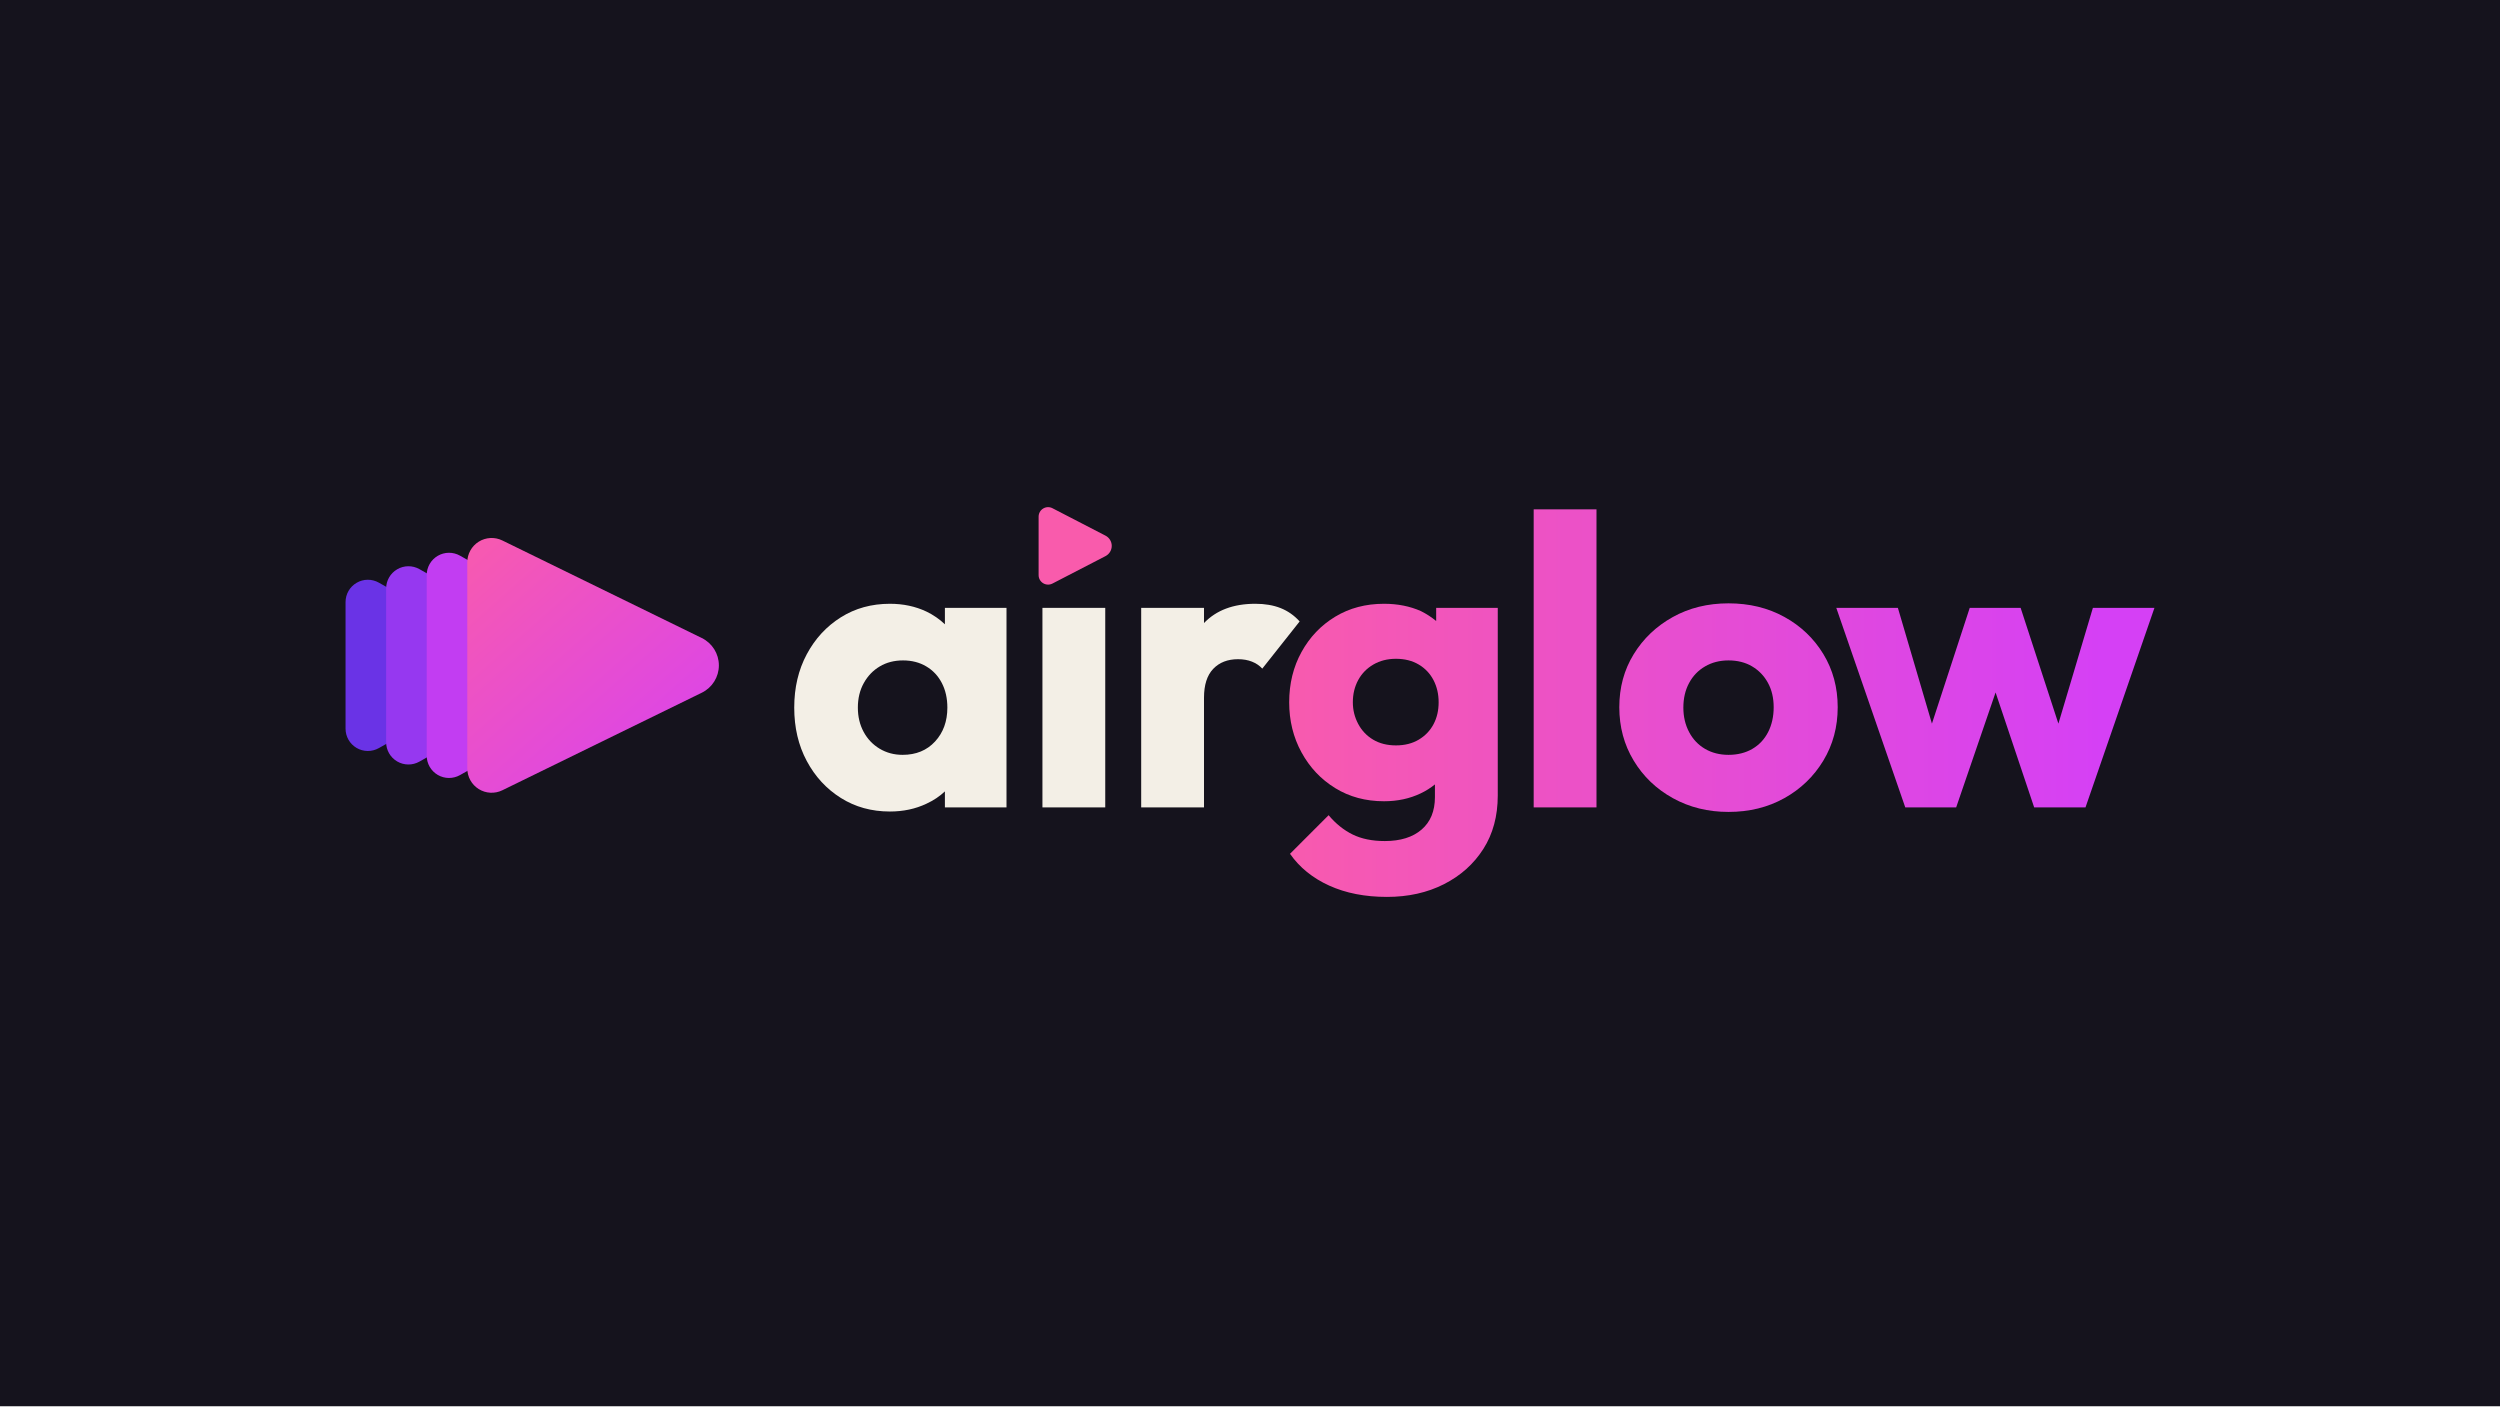
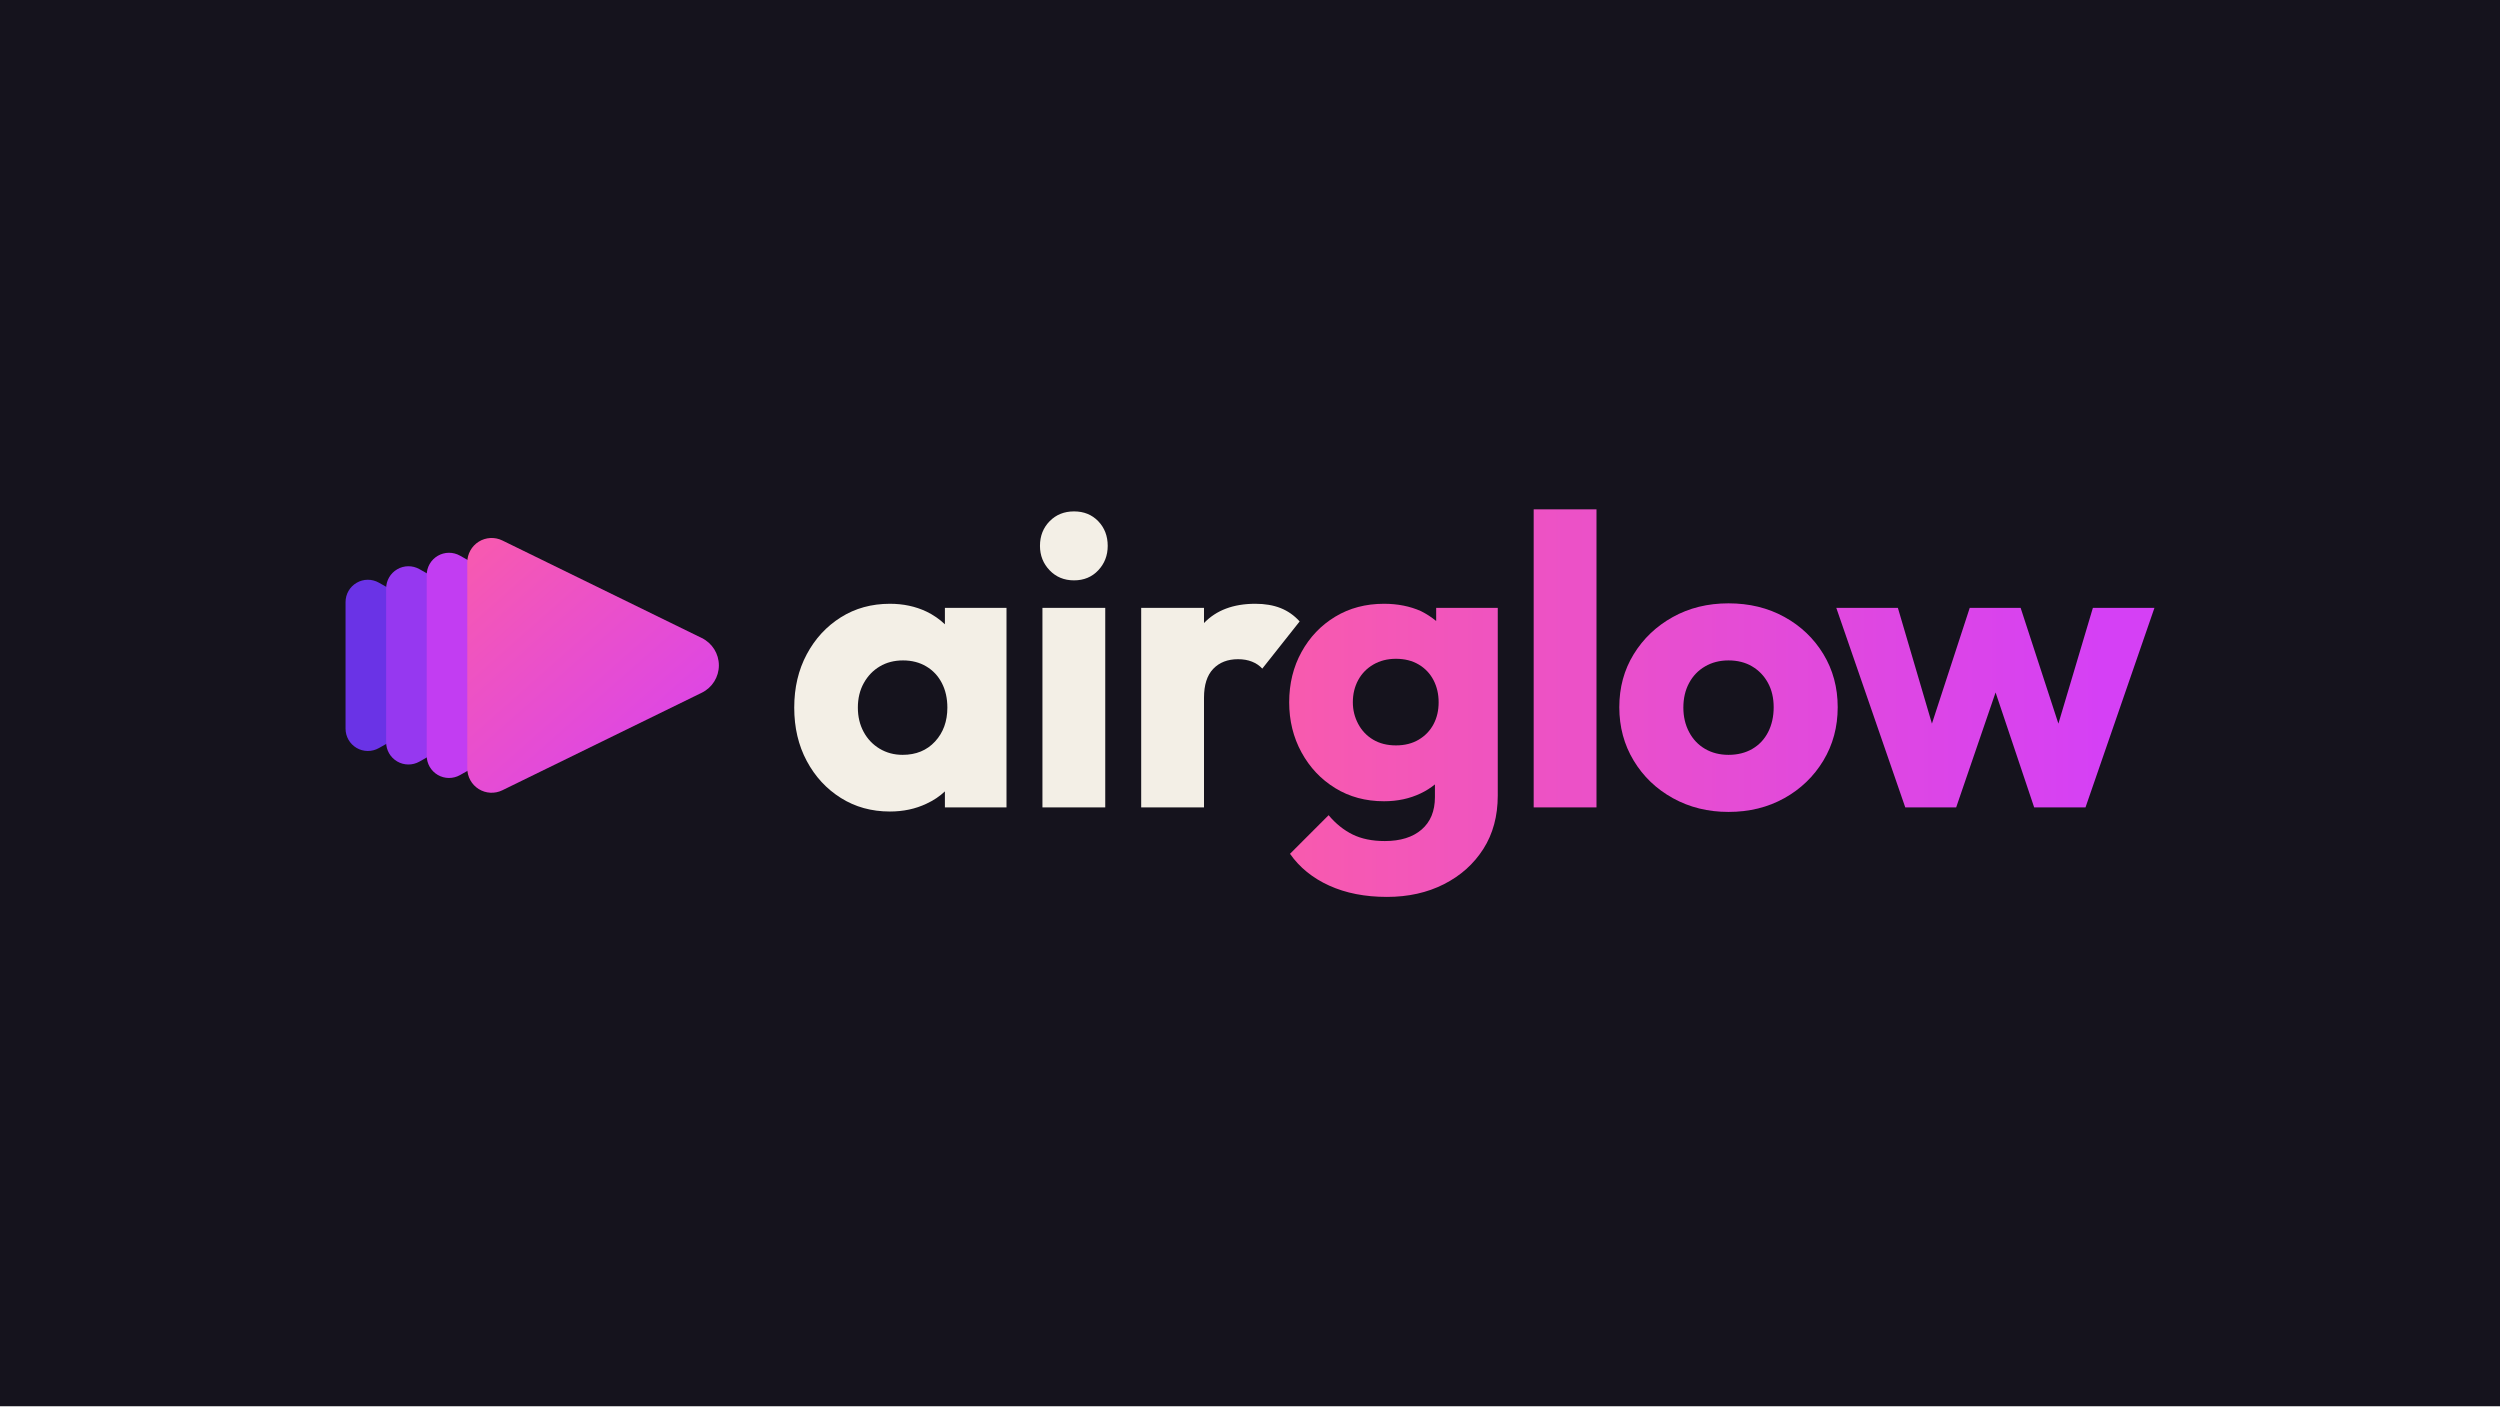
<svg xmlns="http://www.w3.org/2000/svg" viewBox="0 0 320 180" width="320" height="180">
  <rect width="320" height="180" fill="#15131D" />
  <svg x="42" y="62.97" width="236" height="54.06" viewBox="-6 -108.83 636.08 145.71">
    <defs>
      <linearGradient id="bng" x1="0" y1="-35" x2="62" y2="35" gradientUnits="userSpaceOnUse">
        <stop offset="0" stop-color="#F95BAC" />
        <stop offset="1" stop-color="#D540F5" />
      </linearGradient>
      <linearGradient id="bnwwg" x1="174.16" y1="0" x2="472.68" y2="0" gradientUnits="userSpaceOnUse">
        <stop offset="0" stop-color="#F95BAC" />
        <stop offset="1" stop-color="#D540F5" />
      </linearGradient>
    </defs>
    <g transform="translate(42 -49) scale(1.4)">
      <path d="M-30 -15.6A5.5 5.5 0 0 1 -21.8 -20.39L-14.51 -16.28A1 1 0 0 1 -14 -15.41L-14 15.41A1 1 0 0 1 -14.51 16.28L-21.8 20.39A5.5 5.5 0 0 1 -30 15.6Z" fill="#6A33E6" />
      <path d="M-20 -18.93A5.5 5.5 0 0 1 -11.8 -23.72L-4.51 -19.6A1 1 0 0 1 -4 -18.73L-4 18.73A1 1 0 0 1 -4.51 19.6L-11.8 23.72A5.5 5.5 0 0 1 -20 18.93Z" fill="#9638F0" />
      <path d="M-10 -22.25A5.5 5.5 0 0 1 -1.8 -27.04L5.49 -22.93A1 1 0 0 1 6 -22.06L6 22.06A1 1 0 0 1 5.49 22.93L-1.8 27.04A5.5 5.5 0 0 1 -10 22.25Z" fill="#C23DF2" />
      <path d="M0 -25.39A6 6 0 0 1 8.64 -30.78L57.79 -6.74A7.5 7.5 0 0 1 57.79 6.74L8.64 30.78A6 6 0 0 1 0 25.39Z" fill="url(#bng)" />
    </g>
    <g transform="translate(151.4 0)">
      <g transform="translate(0 0)">
        <path d="M36.4 1.42L36.4 1.42Q26.91 1.42 19.48 -3.26Q12.04 -7.93 7.72 -16.01Q3.4 -24.08 3.4 -34.42Q3.4 -44.76 7.72 -52.83Q12.04 -60.91 19.48 -65.58Q26.91 -70.25 36.4 -70.25L36.4 -70.25Q43.34 -70.25 49.01 -67.56L49.01 -67.56Q52.55 -65.86 55.38 -63.17L55.38 -63.17L55.38 -68.84L76.63 -68.84L76.63 0L55.38 0L55.38 -5.52Q52.69 -2.97 49.01 -1.27L49.01 -1.27Q43.34 1.42 36.4 1.42M40.79 -18.13L40.79 -18.13Q47.73 -18.13 51.98 -22.73Q56.23 -27.34 56.23 -34.42L56.23 -34.42Q56.23 -39.24 54.32 -42.92Q52.41 -46.6 48.94 -48.65Q45.47 -50.71 40.93 -50.71Q36.4 -50.71 32.93 -48.65Q29.46 -46.6 27.41 -42.92Q25.35 -39.24 25.35 -34.42L25.35 -34.42Q25.35 -29.75 27.34 -26.06Q29.32 -22.38 32.86 -20.25Q36.4 -18.13 40.79 -18.13" fill="#F3EFE6" />
      </g>
      <g transform="translate(-2.9 0)">
-         <path d="M113.6 0L91.93 0L91.93 -68.84L113.6 -68.84L113.6 0" fill="#F3EFE6" />
-         <path d="M90.61 -100.31A3.272 3.272 0 0 1 95.39 -103.22L113.7 -93.75A3.973 3.973 0 0 1 113.7 -86.7L95.39 -77.23A3.272 3.272 0 0 1 90.61 -80.14Z" fill="#F95BAC" />
+         <path d="M113.6 0L91.93 0L91.93 -68.84L113.6 -68.84L113.6 0M102.83 -78.33L102.83 -78.33Q97.73 -78.33 94.41 -81.8Q91.08 -85.27 91.08 -90.23L91.08 -90.23Q91.08 -95.33 94.41 -98.73Q97.73 -102.12 102.83 -102.12L102.83 -102.12Q107.93 -102.12 111.19 -98.73Q114.45 -95.33 114.45 -90.23L114.45 -90.23Q114.45 -85.27 111.19 -81.8Q107.93 -78.33 102.83 -78.33" fill="#F3EFE6" />
      </g>
      <g transform="translate(-5.8 0)">
        <path d="M150.57 0L128.9 0L128.9 -68.84L150.57 -68.84L150.57 -63.6Q156.94 -70.25 168.27 -70.25L168.27 -70.25Q173.23 -70.25 176.98 -68.77Q180.74 -67.28 183.57 -64.16L183.57 -64.16L170.68 -47.88Q169.26 -49.43 167.14 -50.28Q165.01 -51.13 162.32 -51.13L162.32 -51.13Q156.94 -51.13 153.75 -47.8Q150.57 -44.48 150.57 -37.82L150.57 -37.82L150.57 0" fill="#F3EFE6" />
      </g>
      <g transform="translate(-8.7 0)">
        <path d="M216.57 30.88L216.57 30.88Q205.24 30.88 196.67 26.98Q188.1 23.09 183.14 16.01L183.14 16.01L196.46 2.69Q200.14 7.08 204.75 9.35Q209.35 11.61 215.86 11.61L215.86 11.61Q223.94 11.61 228.54 7.65Q233.14 3.68 233.14 -3.54L233.14 -3.54L233.14 -7.93Q230.88 -6.09 228.19 -4.82L228.19 -4.82Q222.52 -2.12 215.58 -2.12L215.58 -2.12Q206.09 -2.12 198.73 -6.66Q191.36 -11.19 187.11 -18.98Q182.86 -26.77 182.86 -36.26L182.86 -36.26Q182.86 -45.89 187.11 -53.61Q191.36 -61.33 198.73 -65.79Q206.09 -70.25 215.58 -70.25L215.58 -70.25Q222.66 -70.25 228.33 -67.71L228.33 -67.71Q231.16 -66.29 233.57 -64.31L233.57 -64.31L233.57 -68.84L254.82 -68.84L254.82 -4.11Q254.82 6.52 249.86 14.31Q244.9 22.1 236.26 26.49Q227.62 30.88 216.57 30.88M219.69 -21.39L219.69 -21.39Q224.22 -21.39 227.55 -23.37Q230.88 -25.35 232.65 -28.68Q234.42 -32.01 234.42 -36.26Q234.42 -40.51 232.65 -43.91Q230.88 -47.31 227.55 -49.29Q224.22 -51.27 219.69 -51.27L219.69 -51.27Q215.3 -51.27 211.9 -49.29Q208.5 -47.31 206.66 -43.91Q204.82 -40.51 204.82 -36.26L204.82 -36.26Q204.82 -32.29 206.66 -28.82Q208.5 -25.35 211.83 -23.37Q215.16 -21.39 219.69 -21.39" fill="url(#bnwwg)" />
      </g>
      <g transform="translate(-11.6 0)">
        <path d="M291.78 0L270.11 0L270.11 -102.83L291.78 -102.83L291.78 0" fill="url(#bnwwg)" />
      </g>
      <g transform="translate(-14.5 0)">
        <path d="M340.23 1.56L340.23 1.56Q329.6 1.56 321.03 -3.19Q312.46 -7.93 307.51 -16.15Q302.55 -24.36 302.55 -34.56L302.55 -34.56Q302.55 -44.76 307.51 -52.83Q312.46 -60.91 320.96 -65.65Q329.46 -70.4 340.23 -70.4L340.23 -70.4Q350.99 -70.4 359.49 -65.72Q367.99 -61.05 372.95 -52.9Q377.9 -44.76 377.9 -34.56L377.9 -34.56Q377.9 -24.36 372.95 -16.15Q367.99 -7.93 359.49 -3.19Q350.99 1.56 340.23 1.56M340.23 -18.13L340.23 -18.13Q344.9 -18.13 348.44 -20.18Q351.98 -22.24 353.9 -25.99Q355.81 -29.75 355.81 -34.56L355.81 -34.56Q355.81 -39.38 353.82 -42.99Q351.84 -46.6 348.37 -48.65Q344.9 -50.71 340.23 -50.71L340.23 -50.71Q335.69 -50.71 332.15 -48.65Q328.61 -46.6 326.63 -42.92Q324.65 -39.24 324.65 -34.42L324.65 -34.42Q324.65 -29.75 326.63 -25.99Q328.61 -22.24 332.15 -20.18Q335.69 -18.13 340.23 -18.13" fill="url(#bnwwg)" />
      </g>
      <g transform="translate(-17.4 0)">
        <path d="M421.67 0L404.11 0L380.31 -68.84L401.56 -68.84L413.31 -28.9L426.35 -68.84L443.91 -68.84L456.94 -28.9L468.84 -68.84L490.08 -68.84L466.29 0L448.58 0L435.27 -39.66L421.67 0" fill="url(#bnwwg)" />
      </g>
    </g>
  </svg>
</svg>
